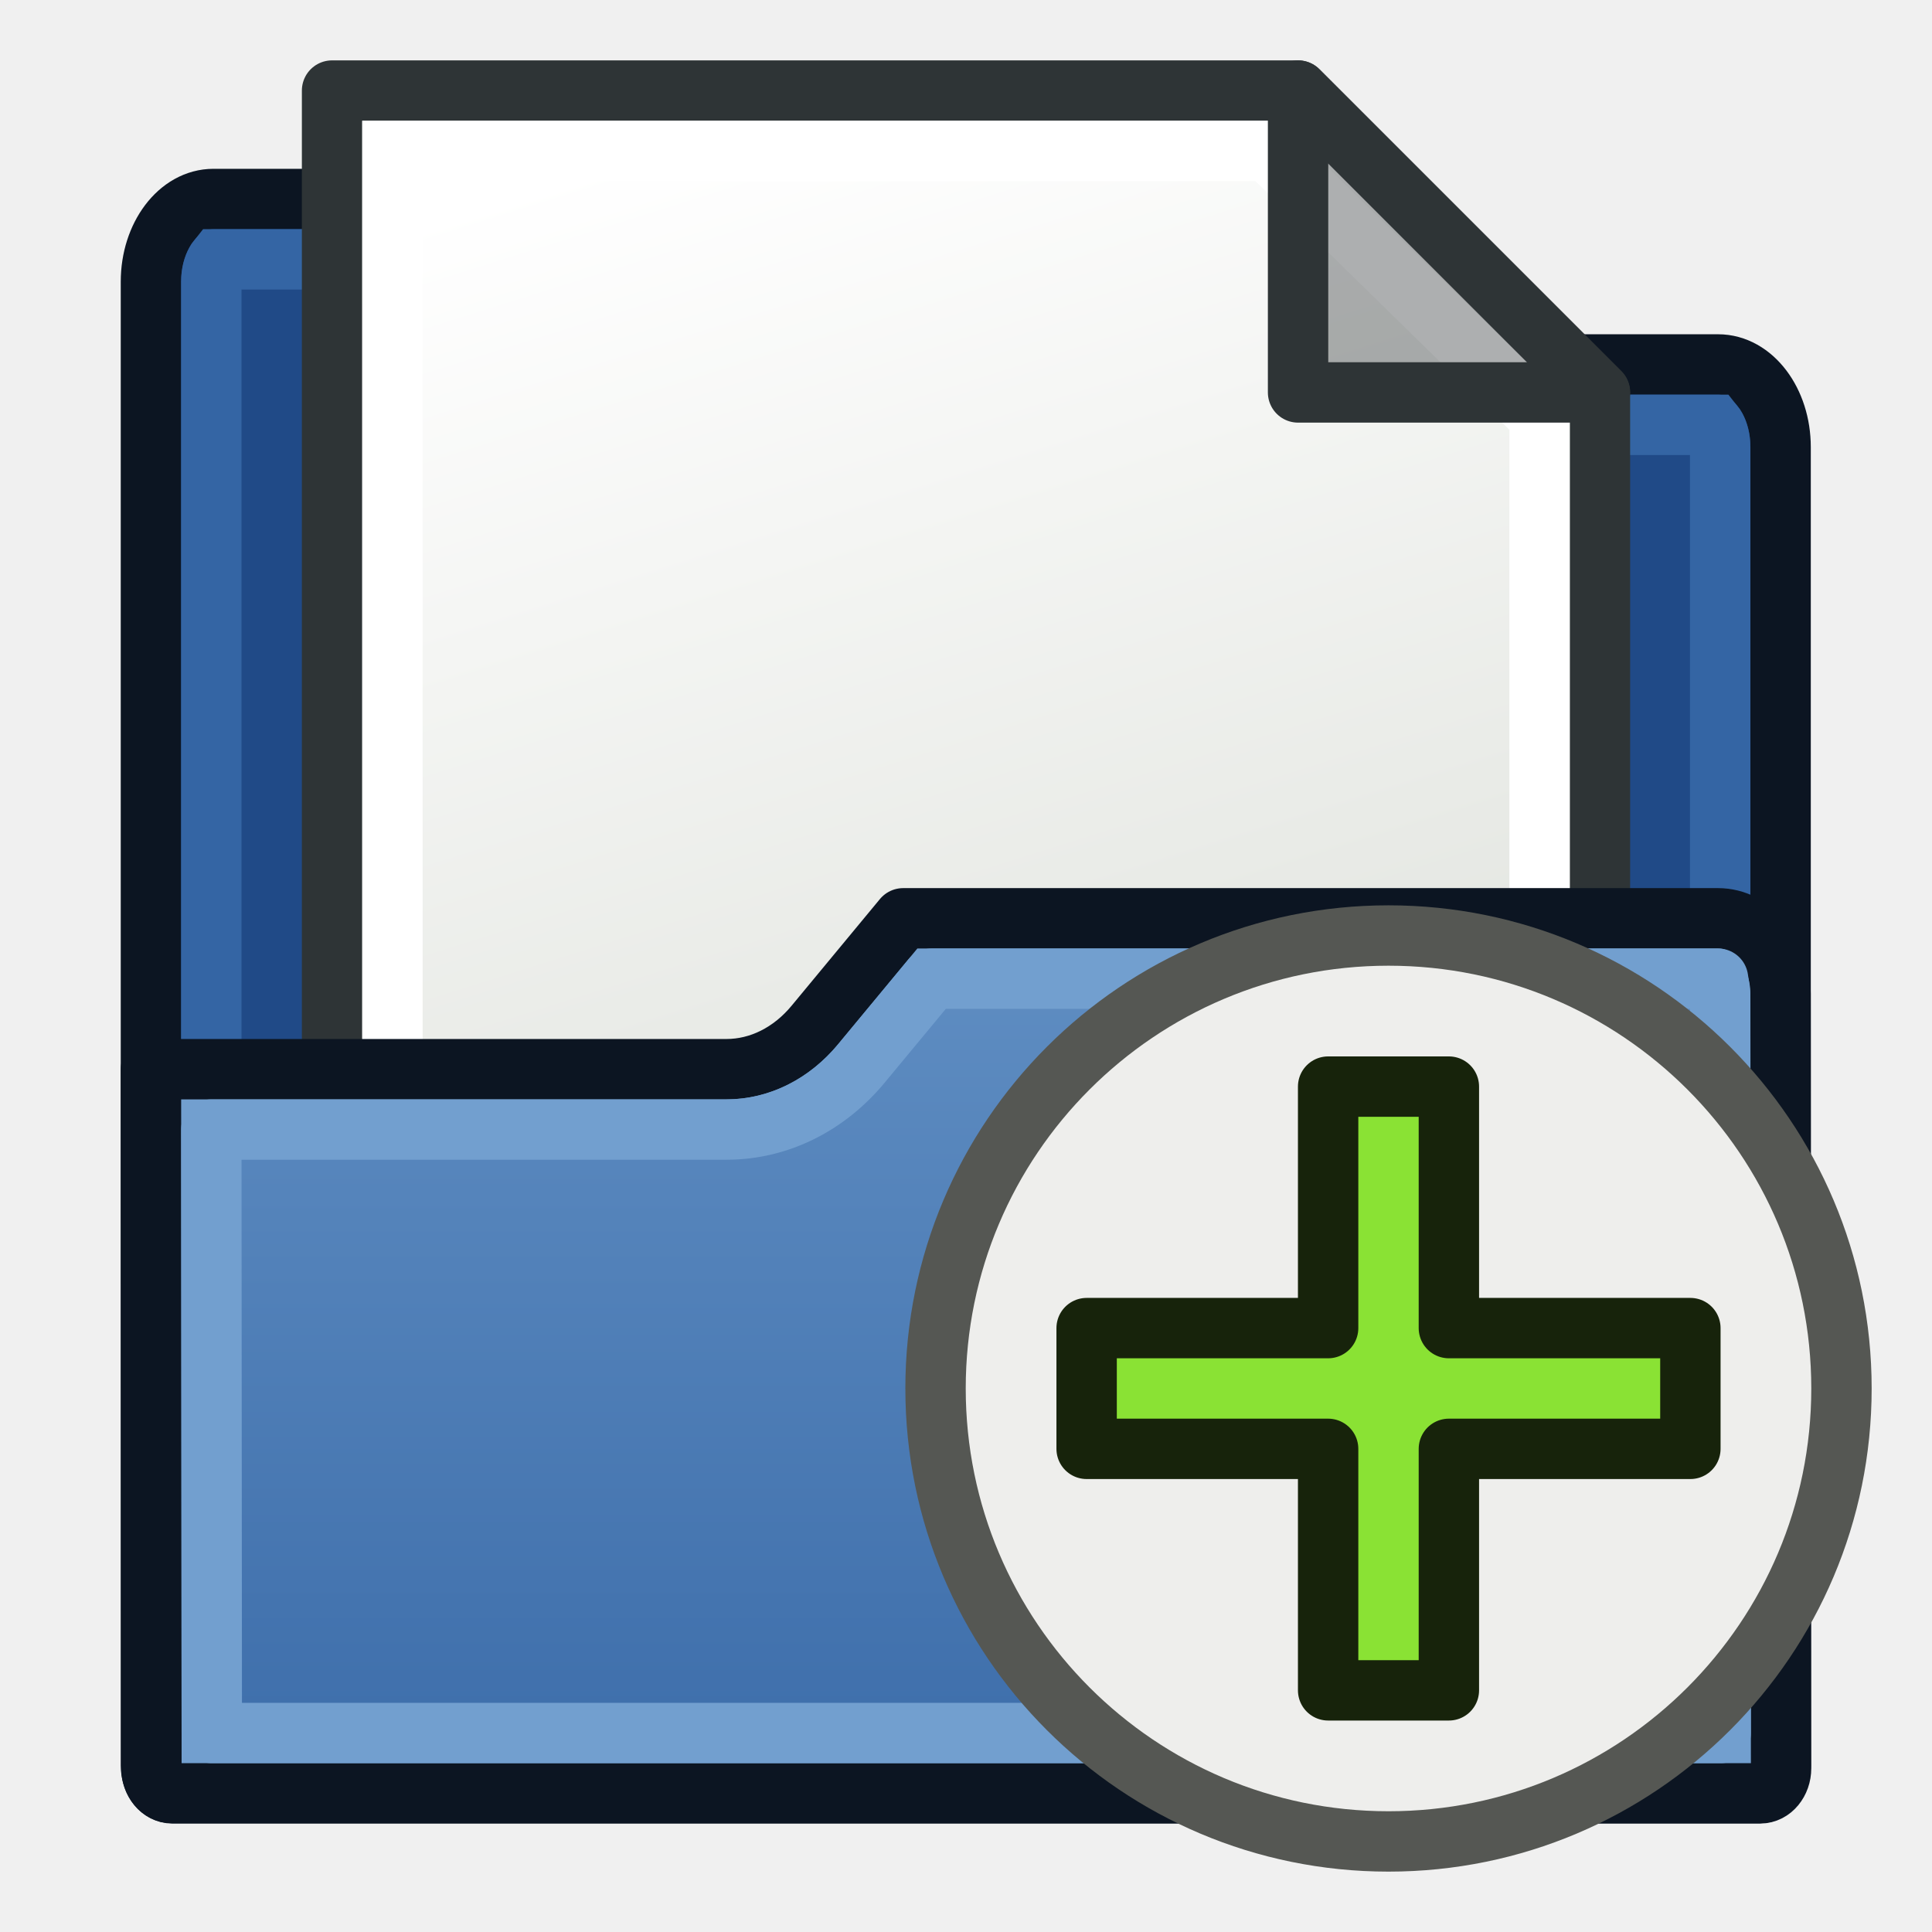
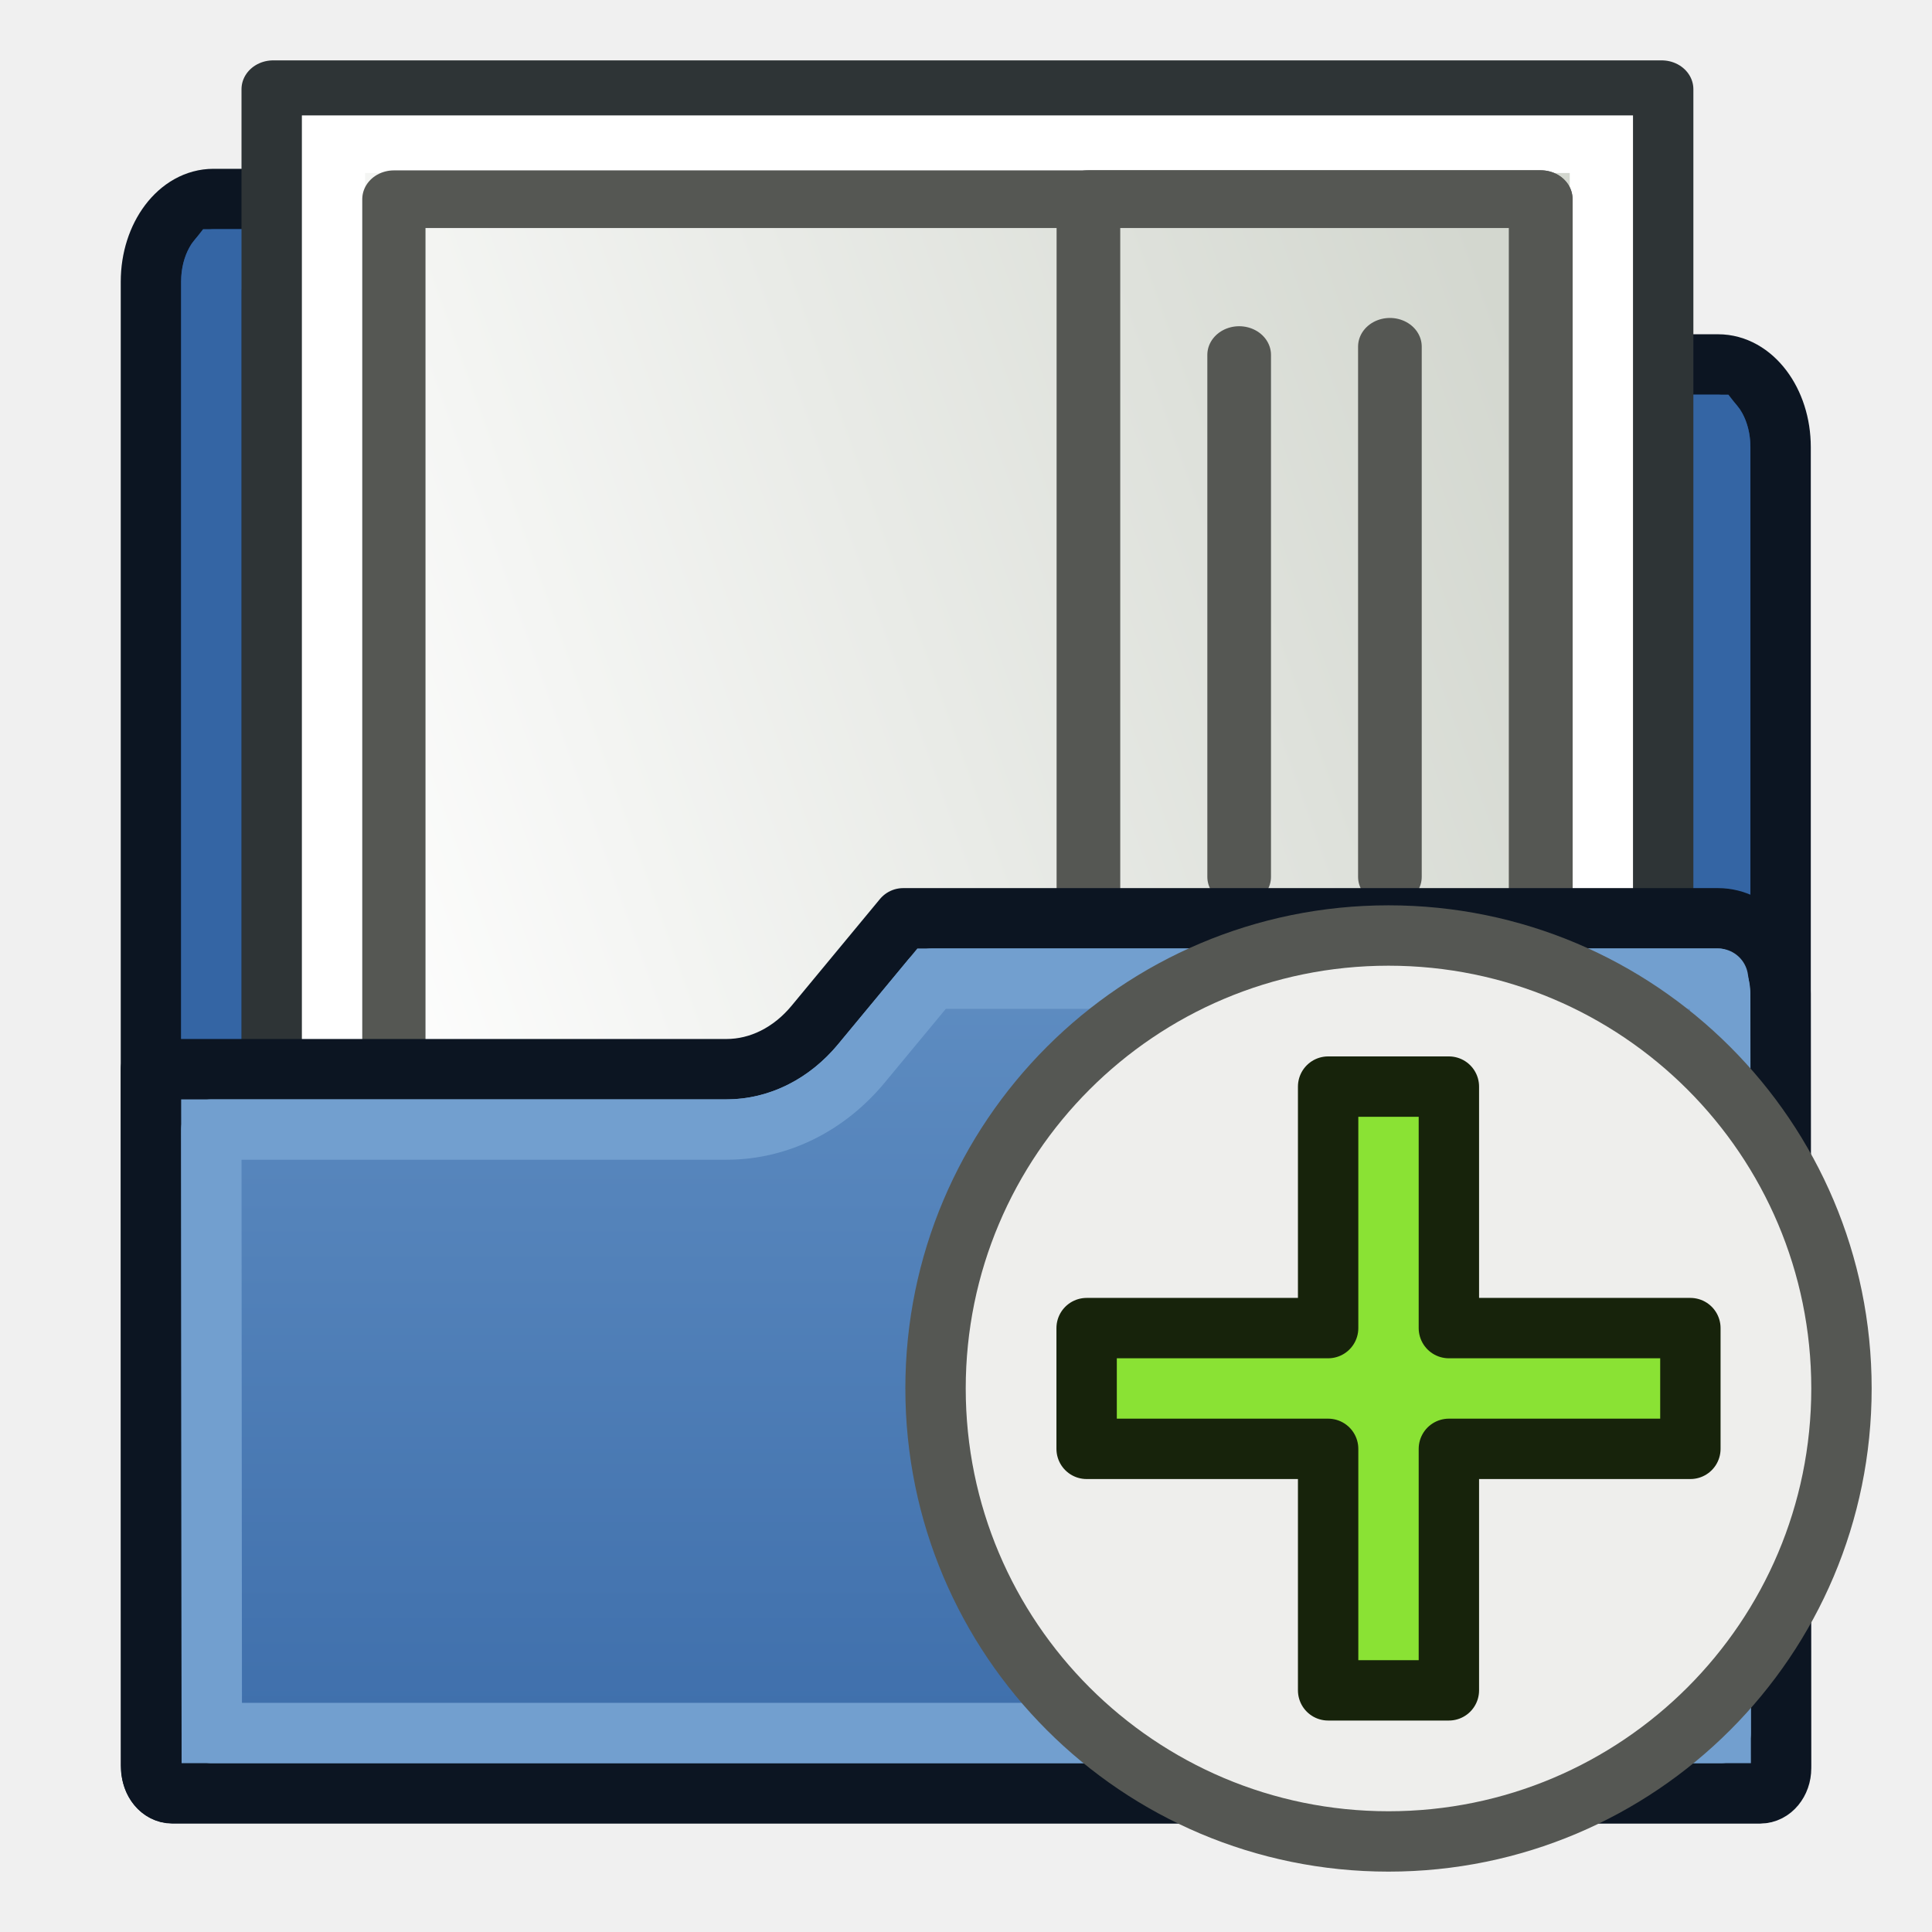
<svg xmlns="http://www.w3.org/2000/svg" xmlns:xlink="http://www.w3.org/1999/xlink" version="1.0" width="64" height="64" id="svg97">
  <defs id="defs3">
-     <radialGradient cx="605.71" cy="486.65" r="117.14" id="radialGradient6719" xlink:href="#linearGradient5060" gradientUnits="userSpaceOnUse" gradientTransform="matrix(-2.7744,0,0,1.9697,112.76,-872.89)" />
-     <linearGradient id="linearGradient5060">
-       <stop id="stop5062" style="stop-color:#000000;stop-opacity:1" offset="0" />
-       <stop id="stop5064" style="stop-color:#000000;stop-opacity:0" offset="1" />
-     </linearGradient>
-     <radialGradient cx="605.71" cy="486.65" r="117.14" id="radialGradient6717" xlink:href="#linearGradient5060" gradientUnits="userSpaceOnUse" gradientTransform="matrix(2.7744,0,0,1.9697,-1891.6,-872.89)" />
-     <linearGradient x1="302.86" y1="366.65" x2="302.86" y2="609.51" id="linearGradient6715" gradientUnits="userSpaceOnUse" gradientTransform="matrix(2.7744,0,0,1.9697,-1892.2,-872.89)">
-       <stop id="stop5050" style="stop-color:#000000;stop-opacity:0" offset="0" />
-       <stop id="stop5056" style="stop-color:#000000;stop-opacity:1" offset="0.5" />
-       <stop id="stop5052" style="stop-color:#000000;stop-opacity:0" offset="1" />
-     </linearGradient>
-     <radialGradient cx="20.706" cy="37.518" r="30.905" id="radialGradient238" gradientUnits="userSpaceOnUse" gradientTransform="matrix(1.055,-0.027345,0.1777,1.1909,-3.5722,-7.1253)">
-       <stop id="stop1790" style="stop-color:#202020;stop-opacity:1" offset="0" />
-       <stop id="stop1791" style="stop-color:#b9b9b9;stop-opacity:1" offset="1" />
-     </radialGradient>
-     <linearGradient x1="6.23" y1="13.773" x2="9.898" y2="66.834" id="linearGradient491" gradientUnits="userSpaceOnUse" gradientTransform="matrix(1.5168,0,0,0.70898,-0.87957,-1.3182)">
-       <stop id="stop3984" style="stop-color:#ffffff;stop-opacity:0.876" offset="0" />
-       <stop id="stop3985" style="stop-color:#fffffe;stop-opacity:0" offset="1" />
-     </linearGradient>
-     <linearGradient x1="13.036" y1="32.567" x2="12.854" y2="46.689" id="linearGradient322" gradientUnits="userSpaceOnUse" gradientTransform="matrix(1.3175,0,0,0.81626,-0.87957,-1.3182)">
-       <stop id="stop320" style="stop-color:#ffffff;stop-opacity:1" offset="0" />
-       <stop id="stop321" style="stop-color:#ffffff;stop-opacity:0" offset="1" />
-     </linearGradient>
-     <linearGradient x1="18.113" y1="31.368" x2="15.515" y2="6.18" id="linearGradient3104" gradientUnits="userSpaceOnUse">
-       <stop id="stop3098" style="stop-color:#424242;stop-opacity:1" offset="0" />
-       <stop id="stop3100" style="stop-color:#777777;stop-opacity:1" offset="1" />
-     </linearGradient>
-     <linearGradient x1="22.176" y1="36.988" x2="22.065" y2="32.05" id="linearGradient9772" gradientUnits="userSpaceOnUse">
-       <stop id="stop9768" style="stop-color:#6194cb;stop-opacity:1" offset="0" />
-       <stop id="stop9770" style="stop-color:#729fcf;stop-opacity:1" offset="1" />
-     </linearGradient>
-     <linearGradient x1="6.23" y1="13.773" x2="9.898" y2="66.834" id="linearGradient4034" xlink:href="#linearGradient491" gradientUnits="userSpaceOnUse" gradientTransform="matrix(2.143042,0,0,1.014365,-2.949793,-3.488231)" />
-     <radialGradient cx="20.706" cy="37.518" r="30.905" id="radialGradient4052" xlink:href="#radialGradient238" gradientUnits="userSpaceOnUse" gradientTransform="matrix(1.522982,-0.03951002,0.2565251,1.720697,-7.281844,-12.45012)" />
-     <linearGradient x1="18.113" y1="31.368" x2="15.515" y2="6.18" id="linearGradient4054" xlink:href="#linearGradient3104" gradientUnits="userSpaceOnUse" gradientTransform="matrix(1.443585,0,0,1.444871,-2.125069,-2.154983)" />
-     <radialGradient cx="55" cy="125" r="14.375" fx="55" fy="125" id="radialGradient278" xlink:href="#linearGradient12512" gradientUnits="userSpaceOnUse" />
-     <linearGradient id="linearGradient12512">
-       <stop id="stop12513" style="stop-color:#ffffff;stop-opacity:1" offset="0" />
-       <stop id="stop12517" style="stop-color:#fff520;stop-opacity:0.891" offset="0.5" />
-       <stop id="stop12514" style="stop-color:#fff300;stop-opacity:0" offset="1" />
-     </linearGradient>
-     <radialGradient cx="55" cy="125" r="14.375" fx="55" fy="125" id="radialGradient4252" xlink:href="#linearGradient12512" gradientUnits="userSpaceOnUse" gradientTransform="matrix(1.043478,0,0,1.043478,-8.391303,-115.4348)" />
-     <linearGradient xlink:href="#linearGradient4383" id="linearGradient9" x1="32" y1="64" x2="32" y2="14.42" gradientUnits="userSpaceOnUse" />
    <linearGradient id="linearGradient4383">
      <stop stop-color="#3465a4" offset="0" id="stop2" />
      <stop stop-color="#729fcf" offset="1" id="stop4" />
    </linearGradient>
-     <linearGradient xlink:href="#linearGradient3765" id="linearGradient3771" x1="98" y1="1047.362" x2="81" y2="993.362" gradientUnits="userSpaceOnUse" gradientTransform="translate(-60,-988.3622)" />
    <linearGradient id="linearGradient3765">
      <stop style="stop-color:#d3d7cf;stop-opacity:1;" offset="0" id="stop3767" />
      <stop style="stop-color:#ffffff;stop-opacity:1" offset="1" id="stop3769" />
    </linearGradient>
    <linearGradient xlink:href="#linearGradient4383" id="linearGradient9-3" x1="32" y1="64" x2="32" y2="14.42" gradientUnits="userSpaceOnUse" gradientTransform="translate(0,2)" />
+     <linearGradient xlink:href="#linearGradient3765" id="linearGradient3781-9-1" x1="10" y1="40" x2="53" y2="26" gradientUnits="userSpaceOnUse" gradientTransform="translate(-48)" />
  </defs>
-   <path style="display:inline;fill:#204a87;fill-opacity:1;stroke:#0c1522;stroke-width:2;stroke-linecap:round;stroke-miterlimit:4;stroke-dasharray:none;stroke-opacity:1;paint-order:normal" id="path4-2" d="M 29.922,12.073 26.993,8.198 C 26.217,7.17 25.163,6.592 24.065,6.592 H 7.071 c -1.144,0 -2.071,1.227 -2.071,2.74 V 58.484 c 0,0.504 0.309,0.913 0.69,0.913 H 58.295 c 0.381,0 0.69,-0.409 0.69,-0.913 V 14.813 c 0,-1.513 -0.927,-2.74 -2.071,-2.74 z" />
-   <path style="display:inline;fill:#204a87;fill-opacity:1;stroke:#3465a4;stroke-width:2;stroke-linecap:round;stroke-miterlimit:4;stroke-dasharray:none;stroke-opacity:1;paint-order:normal" id="path7-1" d="M 7.209,8.592 H 24.064 c 0.375,0 0.875,0.203 1.334,0.811 l 3.527,4.67 h 27.85 c 0.008,0.01 0.018,0.023 0.027,0.037 0.011,0.016 0.022,0.032 0.033,0.053 0.08,0.145 0.148,0.361 0.148,0.65 v 42.586 H 7 V 9.332 C 7,9.044 7.068,8.829 7.148,8.684 c 0.011,-0.02 0.023,-0.039 0.033,-0.055 0.01,-0.014 0.019,-0.027 0.027,-0.037 z" />
-   <g id="layer3-3" style="display:inline">
-     <path style="fill:url(#linearGradient3771);fill-opacity:1;stroke:#2e3436;stroke-width:2;stroke-linecap:butt;stroke-linejoin:round;stroke-opacity:1" d="m 11,3 v 56 h 42 v -46 L 43,3 Z" id="path2991" />
-     <path style="fill:none;stroke:#ffffff;stroke-width:2;stroke-linecap:butt;stroke-linejoin:miter;stroke-opacity:1" d="M 13,5 V 59 H 51 V 13.814 L 41.997,5 Z" id="path3763" />
-     <path style="fill:#2e3436;fill-opacity:0.392;stroke:#2e3436;stroke-width:2;stroke-linecap:butt;stroke-linejoin:round;stroke-opacity:1" d="M 43,3 V 13 H 53 Z" id="path2993" />
-   </g>
-   <path style="fill:#729fcf;fill-opacity:1;stroke:#0c1522;stroke-width:2;stroke-linecap:round;stroke-linejoin:round;stroke-miterlimit:4;stroke-dasharray:none;stroke-opacity:1;paint-order:normal" id="path6" d="m 29.919,30.42 -2.927,3.535 C 26.216,34.892 25.162,35.418 24.064,35.418 H 5 l 0.016,23.156 c 2.171e-4,0.46 0.309,0.833 0.691,0.833 h 52.604 c 0.381,0 0.69,-0.373 0.69,-0.833 L 58.983,32.919 C 58.983,31.539 58.055,30.42 56.912,30.42 H 29.919 Z" />
-   <path style="fill:url(#linearGradient9-3);fill-opacity:1;stroke:#729fcf;stroke-width:2;stroke-linecap:round;stroke-linejoin:round;stroke-miterlimit:4;stroke-dasharray:none;stroke-opacity:1;paint-order:normal" id="path8-5" d="m 30.861,32.42 h 26.051 c 0,0 0.072,0.464 0.072,0.5 L 57,57.408 H 7.016 L 7,37.418 h 17.064 c 1.756,0 3.35,-0.836 4.469,-2.188 z" />
-   <g id="g5" style="stroke:#2e3436">
-     <circle style="fill:#eeeeec;stroke:#555753;stroke-width:2;stroke-linecap:round;stroke-linejoin:round" id="path2" cx="45.996" cy="45.995" r="15.005" />
-     <path id="path1" style="fill:#8ae234;stroke:#17230b;stroke-width:2;stroke-linecap:round;stroke-linejoin:round;stroke-opacity:1" d="m 43.996,35.995 h 4 v 8 h 8 v 4 h -8 v 8 h -4 v -8 h -8 v -4 h 8 z" />
+   <g id="layer1" style="display:inline">
+     <path style="display:inline;fill:#204a87;fill-opacity:1;stroke:#0c1522;stroke-width:2;stroke-linecap:round;stroke-miterlimit:4;stroke-dasharray:none;stroke-opacity:1;paint-order:normal" id="path4-2" d="M 29.922,12.073 26.993,8.198 C 26.217,7.17 25.163,6.592 24.065,6.592 H 7.071 c -1.144,0 -2.071,1.227 -2.071,2.74 V 58.484 c 0,0.504 0.309,0.913 0.69,0.913 H 58.295 c 0.381,0 0.69,-0.409 0.69,-0.913 V 14.813 c 0,-1.513 -0.927,-2.74 -2.071,-2.74 z" />
+     <path style="display:inline;fill:#204a87;fill-opacity:1;stroke:#3465a4;stroke-width:2;stroke-linecap:round;stroke-miterlimit:4;stroke-dasharray:none;stroke-opacity:1;paint-order:normal" id="path7-1" d="M 7.209,8.592 H 24.064 c 0.375,0 0.875,0.203 1.334,0.811 l 3.527,4.67 h 27.85 c 0.008,0.01 0.018,0.023 0.027,0.037 0.011,0.016 0.022,0.032 0.033,0.053 0.08,0.145 0.148,0.361 0.148,0.65 v 42.586 H 7 V 9.332 C 7,9.044 7.068,8.829 7.148,8.684 c 0.011,-0.02 0.023,-0.039 0.033,-0.055 0.01,-0.014 0.019,-0.027 0.027,-0.037 z" />
+     <g id="layer4-3" style="display:inline;stroke-width:1.048" transform="matrix(0,-0.9110229,1,0,16.0477,58.52687)">
+       <rect style="fill:#d3d7cf;fill-opacity:1;stroke:#2e3436;stroke-width:2.095;stroke-linecap:round;stroke-linejoin:round;stroke-miterlimit:4;stroke-dasharray:none;stroke-dashoffset:0;stroke-opacity:1" id="rect2987-4" width="46" height="58" x="-39" y="3" transform="rotate(-90)" />
+       <rect style="fill:url(#linearGradient3781-9-1);fill-opacity:1;stroke:#ffffff;stroke-width:2.095;stroke-linecap:round;stroke-linejoin:miter;stroke-miterlimit:4;stroke-dasharray:none;stroke-dashoffset:0;stroke-opacity:1" id="rect2987-1-8" width="42" height="54" x="-37" y="5" transform="rotate(-90)" />
+       <rect style="color:#000000;display:inline;overflow:visible;visibility:visible;fill:none;stroke:#555753;stroke-width:2.095;stroke-linecap:round;stroke-linejoin:round;stroke-miterlimit:4;stroke-dasharray:none;stroke-dashoffset:0;stroke-opacity:1;marker:none;enable-background:accumulate" id="rect3894-32" width="50" height="38" x="7" y="-3" />
+       <g id="g22" transform="matrix(1.232716,0,0,1.248381,-13.25319,-8.705193)" style="stroke-width:0.845">
+         <rect style="color:#000000;display:inline;overflow:visible;visibility:visible;fill:none;stroke:#555753;stroke-width:1.689;stroke-linecap:round;stroke-linejoin:round;stroke-miterlimit:4;stroke-dasharray:none;stroke-dashoffset:0;stroke-opacity:1;marker:none;enable-background:accumulate" id="rect4664-4" width="24" height="12" x="33" y="23" />
+         <path style="fill:none;stroke:#555753;stroke-width:1.689;stroke-linecap:round;stroke-linejoin:round;stroke-miterlimit:4;stroke-dasharray:none;stroke-opacity:1" d="m 37,27 h 15.399 v 0" id="path4666-19" />
+         <path style="fill:none;stroke:#555753;stroke-width:1.689;stroke-linecap:round;stroke-linejoin:round;stroke-miterlimit:4;stroke-dasharray:none;stroke-opacity:1" d="m 37,31 h 15.643 v 0" id="path4666-7-0" />
+       </g>
+     </g>
+     <path style="fill:#729fcf;fill-opacity:1;stroke:#0c1522;stroke-width:2;stroke-linecap:round;stroke-linejoin:round;stroke-miterlimit:4;stroke-dasharray:none;stroke-opacity:1;paint-order:normal" id="path6" d="m 29.919,30.42 -2.927,3.535 C 26.216,34.892 25.162,35.418 24.064,35.418 H 5 l 0.016,23.156 c 2.171e-4,0.46 0.309,0.833 0.691,0.833 h 52.604 c 0.381,0 0.69,-0.373 0.69,-0.833 L 58.983,32.919 C 58.983,31.539 58.055,30.42 56.912,30.42 H 29.919 Z" />
+     <path style="fill:url(#linearGradient9-3);fill-opacity:1;stroke:#729fcf;stroke-width:2;stroke-linecap:round;stroke-linejoin:round;stroke-miterlimit:4;stroke-dasharray:none;stroke-opacity:1;paint-order:normal" id="path8-5" d="m 30.861,32.42 h 26.051 c 0,0 0.072,0.464 0.072,0.5 L 57,57.408 H 7.016 L 7,37.418 h 17.064 c 1.756,0 3.35,-0.836 4.469,-2.188 z" />
+     <g id="g5" style="display:inline;stroke:#2e3436">
+       <circle style="fill:#eeeeec;stroke:#555753;stroke-width:2;stroke-linecap:round;stroke-linejoin:round" id="path2" cx="45.996" cy="45.995" r="15.005" />
+       <path id="path1" style="fill:#8ae234;stroke:#17230b;stroke-width:2;stroke-linecap:round;stroke-linejoin:round;stroke-opacity:1" d="m 43.996,35.995 h 4 v 8 h 8 v 4 h -8 v 8 h -4 v -8 h -8 v -4 h 8 z" />
+     </g>
  </g>
</svg>
